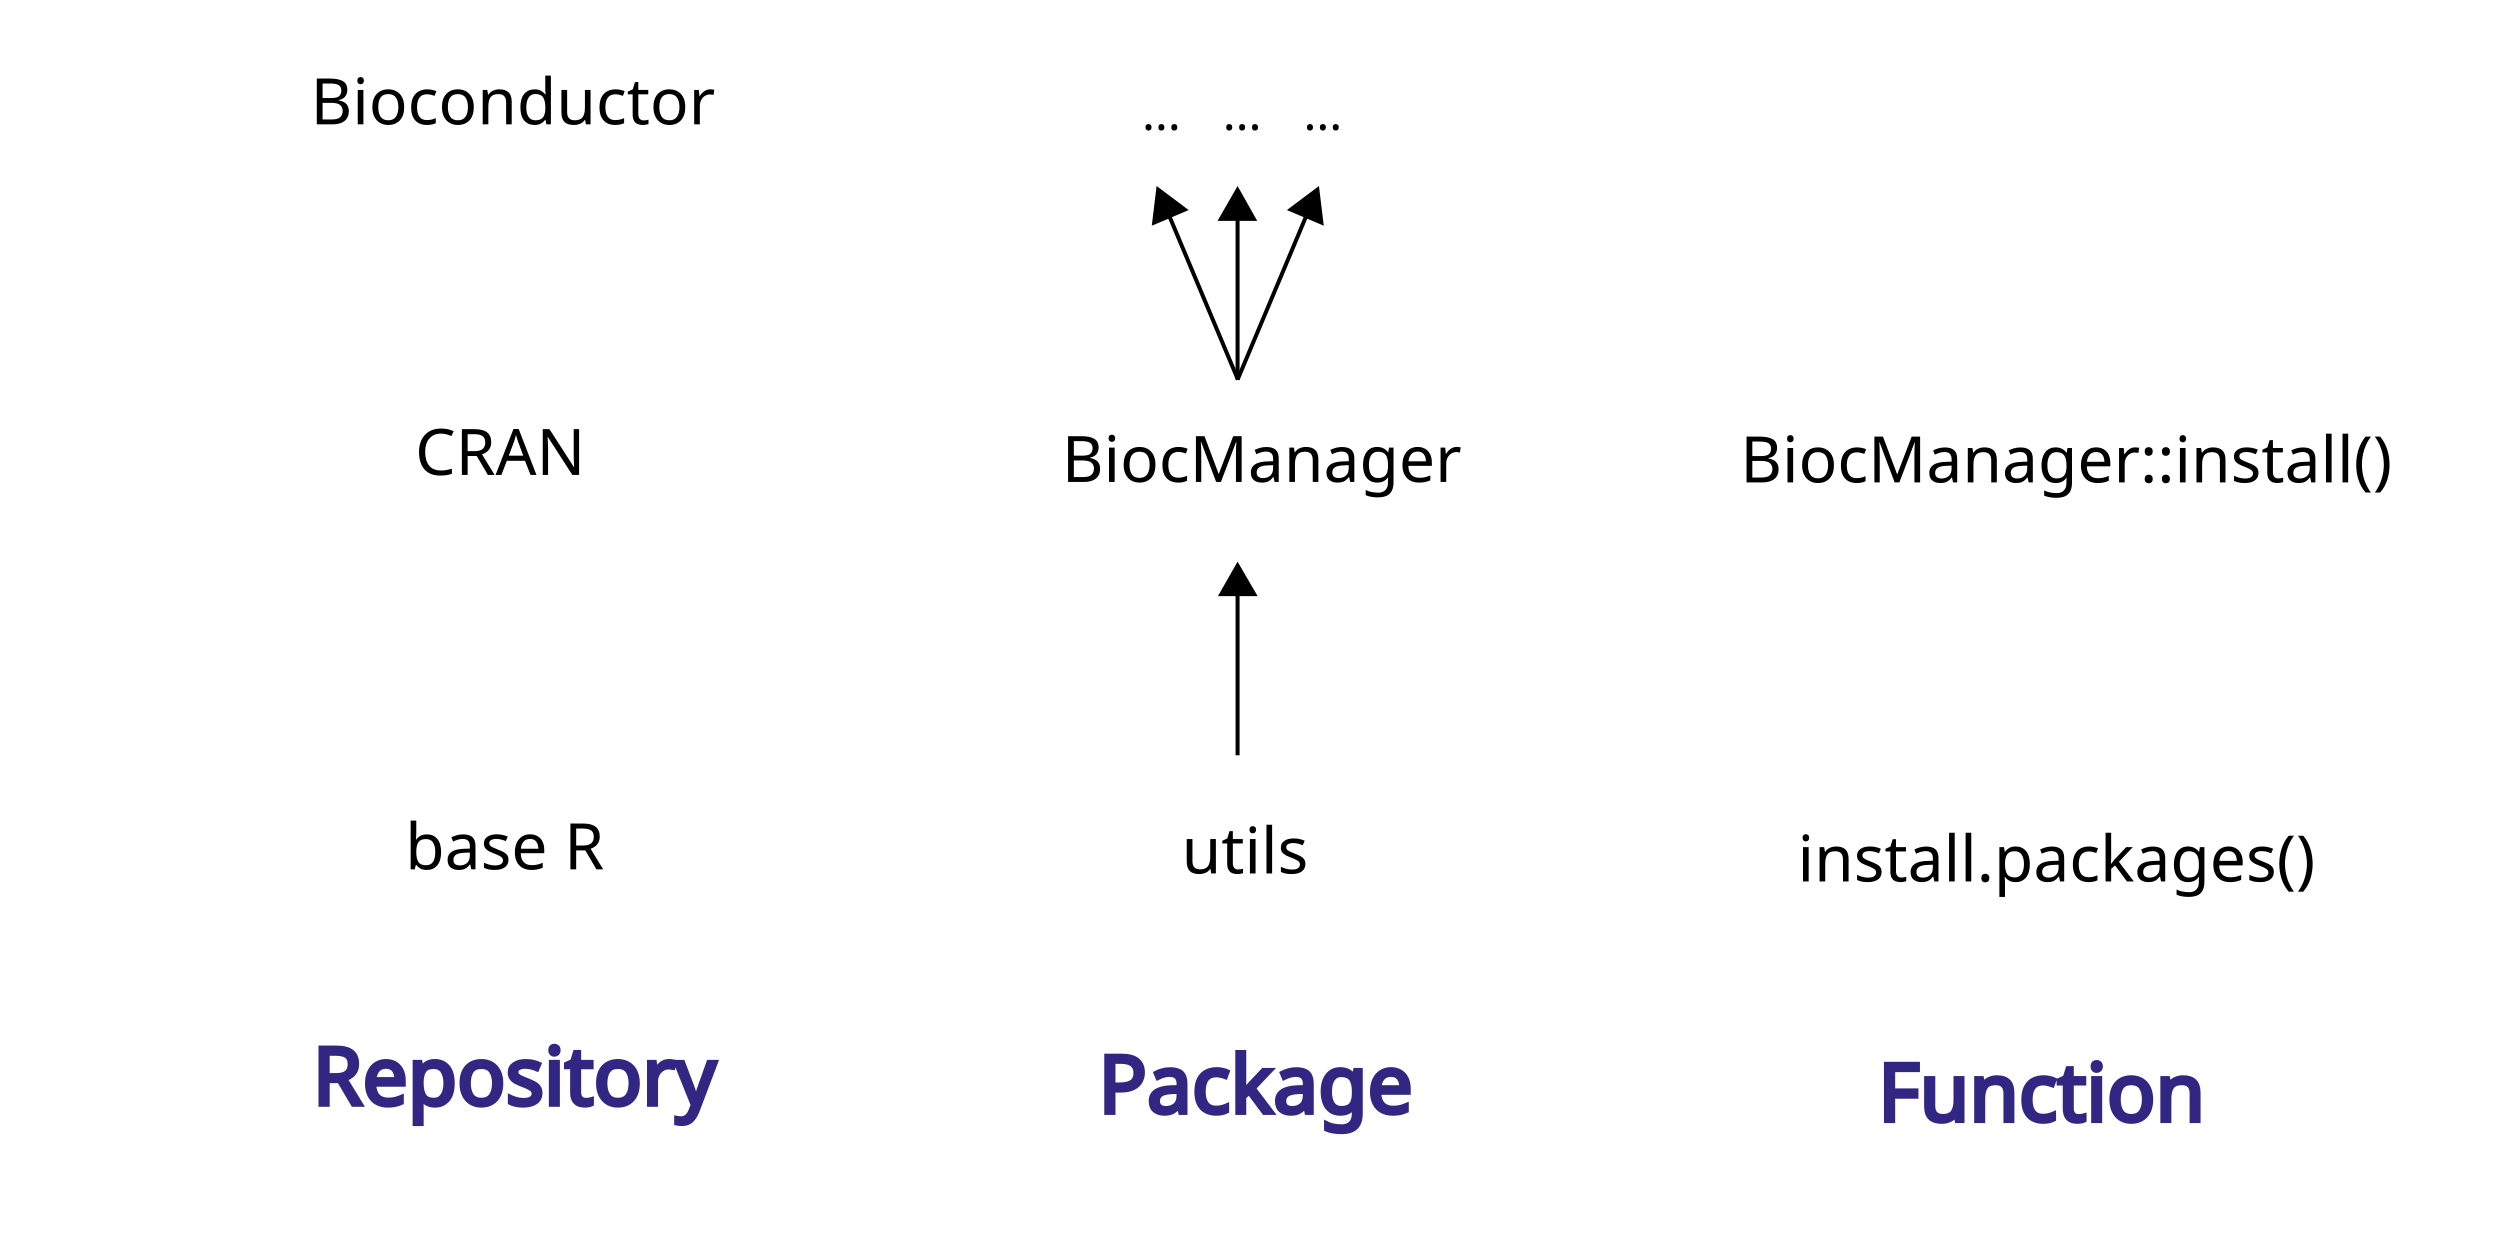
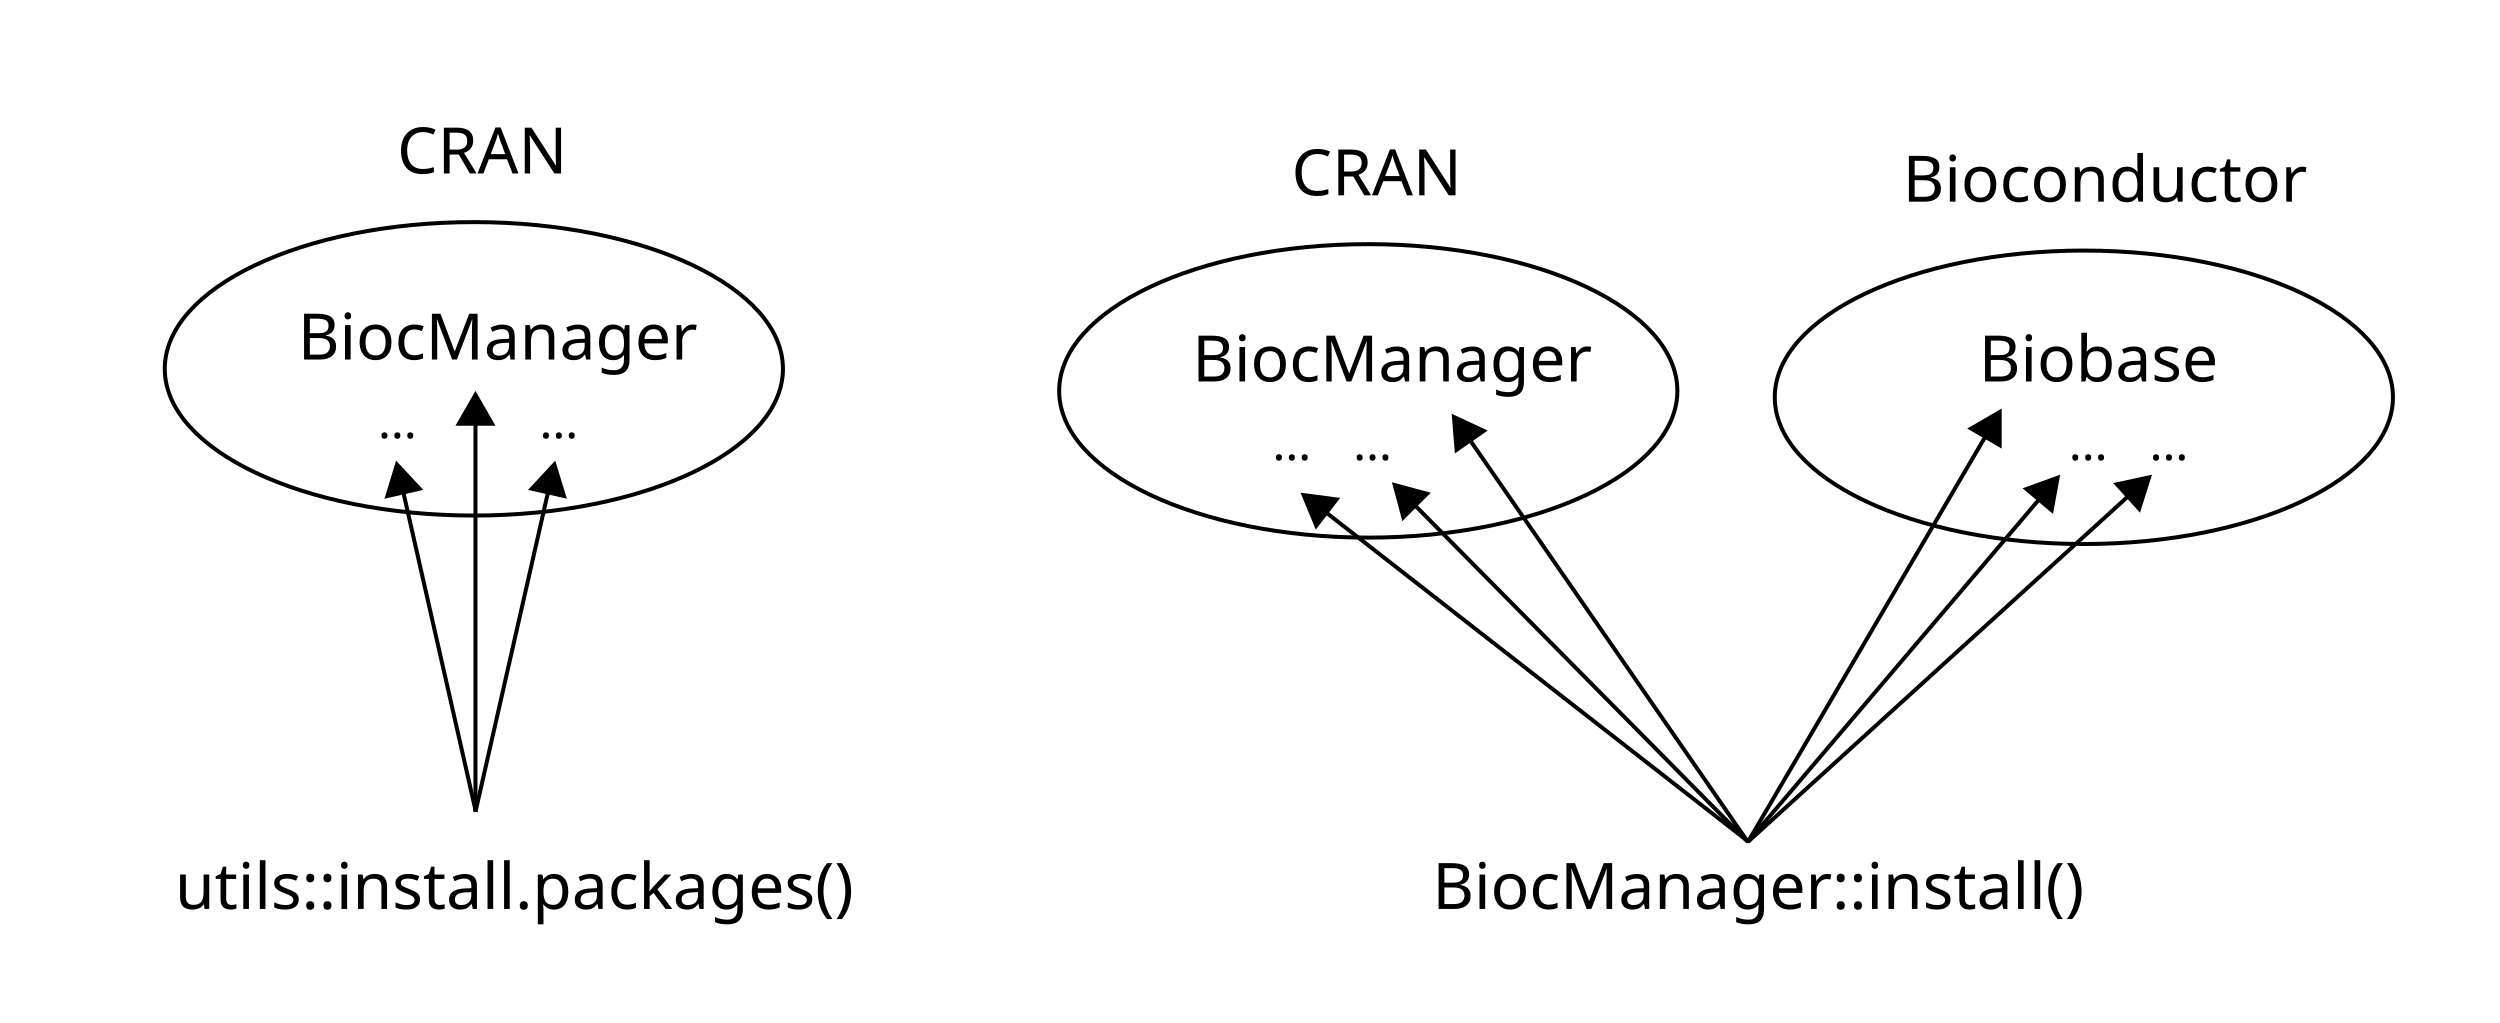
- <svg xmlns="http://www.w3.org/2000/svg" version="1.1" id="Layer_1" x="0px" y="0px" viewBox="0 0 623.6 311.8" style="enable-background:new 0 0 623.6 311.8;" xml:space="preserve">
+ <svg xmlns="http://www.w3.org/2000/svg" version="1.1" id="Layer_1" x="0px" y="0px" viewBox="0 0 623.6 255.1" style="enable-background:new 0 0 623.6 255.1;" xml:space="preserve">
  <style type="text/css">
	.st0{fill:none;}
	.st1{font-family:'MyriadPro-Regular';}
	.st2{font-size:16px;}
	.st3{fill:none;stroke:#000000;stroke-miterlimit:10;}
	.st4{font-size:12px;}
- 	.st5{fill:#312783;stroke:#312783;stroke-miterlimit:10;}
- 	.st6{font-size:20px;}
</style>
-   <rect x="431.4" y="106.7" class="st0" width="148.3" height="15.8" />
-   <text transform="matrix(1 0 0 1 434.1154 120.3301)" class="st1 st2">BiocManager::install()</text>
-   <rect x="434.7" y="206.3" class="st0" width="141.8" height="15.8" />
-   <text transform="matrix(1 0 0 1 448.3869 219.8806)" class="st1 st2">install.packages()</text>
-   <text transform="matrix(1 0 0 1 103.5516 118.4713)" class="st1 st2">CRAN</text>
-   <text transform="matrix(1 0 0 1 77.4794 31.0175)" class="st1 st2">Bioconductor</text>
-   <text transform="matrix(1 0 0 1 264.8771 120.2212)" class="st1 st2">BiocManager</text>
+   <rect x="35.2" y="213.1" class="st0" width="166" height="15.8" />
+   <text transform="matrix(1 0 0 1 43.6597 226.7276)" class="st1 st2">utils::install.packages()</text>
+   <text transform="matrix(1 0 0 1 99.0589 43.261)" class="st1 st2">CRAN</text>
  <g>
-     <line x1="308.7" y1="188.4" x2="308.7" y2="140.1" />
    <g>
-       <line class="st3" x1="308.7" y1="188.4" x2="308.7" y2="147.3" />
+       <line class="st3" x1="118.6" y1="202.5" x2="118.6" y2="104.7" />
      <g>
-         <polygon points="313.7,148.7 308.7,140.1 303.8,148.7    " />
+         <polygon points="123.6,106.2 118.6,97.5 113.6,106.2    " />
      </g>
    </g>
  </g>
-   <text transform="matrix(1 0 0 1 101.0719 216.844)" class="st1 st2">base R</text>
-   <text transform="matrix(1 0 0 1 294.7565 217.8708)" class="st1 st2">utils</text>
  <g>
    <g>
+       <line class="st3" x1="118.6" y1="202.5" x2="136.9" y2="121.9" />
      <g>
-         <g>
-           <line class="st3" x1="308.7" y1="94.7" x2="308.7" y2="53.6" />
-           <g>
-             <polygon points="313.6,55.1 308.7,46.4 303.7,55.1      " />
-           </g>
-         </g>
-       </g>
-       <g>
-         <g>
-           <line class="st3" x1="308.7" y1="94.7" x2="326.2" y2="53" />
-           <g>
-             <polygon points="330.2,56.3 329,46.4 321,52.4      " />
-           </g>
-         </g>
-       </g>
-       <g>
-         <g>
-           <line class="st3" x1="308.8" y1="94.7" x2="291.3" y2="53" />
-           <g>
-             <polygon points="296.5,52.4 288.5,46.4 287.3,56.3      " />
-           </g>
-         </g>
+         <polygon points="141.4,124.4 138.5,114.9 131.7,122.2    " />
      </g>
    </g>
-     <text transform="matrix(1 0 0 1 305.0114 32.3983)" class="st1 st4">...</text>
-     <text transform="matrix(1 0 0 1 325.1533 32.3978)" class="st1 st4">...</text>
-     <text transform="matrix(1 0 0 1 284.8756 32.3973)" class="st1 st4">...</text>
  </g>
-   <rect x="448.6" y="264.6" class="st0" width="114.1" height="15.8" />
-   <text transform="matrix(1 0 0 1 468.4941 279.6299)" class="st5 st1 st6">Function</text>
-   <rect x="251.7" y="262.6" class="st0" width="114.1" height="15.8" />
-   <text transform="matrix(1 0 0 1 274.0104 277.6072)" class="st5 st1 st6">Package</text>
-   <rect x="65.6" y="260.6" class="st0" width="114.1" height="15.8" />
-   <text transform="matrix(1 0 0 1 78.0058 275.5845)" class="st5 st1 st6">Repository</text>
+   <g>
+     <g>
+       <line class="st3" x1="118.7" y1="202.5" x2="100.4" y2="121.9" />
+       <g>
+         <polygon points="105.6,122.2 98.8,114.9 95.9,124.4    " />
+       </g>
+     </g>
+   </g>
+   <text transform="matrix(1 0 0 1 74.2992 89.6788)" class="st1 st2">BiocManager</text>
+   <text transform="matrix(1 0 0 1 134.5753 109.2844)" class="st1 st4">...</text>
+   <text transform="matrix(1 0 0 1 94.2976 109.2839)" class="st1 st4">...</text>
+   <ellipse class="st3" cx="118.2" cy="92" rx="77.1" ry="36.6" />
+   <rect x="354.6" y="213.1" class="st0" width="148.3" height="15.8" />
+   <text transform="matrix(1 0 0 1 357.2952 226.7276)" class="st1 st2">BiocManager::install()</text>
+   <text transform="matrix(1 0 0 1 322.1712 48.7297)" class="st1 st2">CRAN</text>
+   <text transform="matrix(1 0 0 1 297.4118 95.1475)" class="st1 st2">BiocManager</text>
+   <text transform="matrix(1 0 0 1 337.546 114.7535)" class="st1 st4">...</text>
+   <text transform="matrix(1 0 0 1 317.4102 114.7525)" class="st1 st4">...</text>
+   <ellipse class="st3" cx="341.3" cy="97.5" rx="77.1" ry="36.6" />
+   <text transform="matrix(1 0 0 1 474.6098 50.3058)" class="st1 st2">Bioconductor</text>
+   <text transform="matrix(1 0 0 1 493.6023 95.1473)" class="st1 st2">Biobase</text>
+   <text transform="matrix(1 0 0 1 516.0563 114.7537)" class="st1 st4">...</text>
+   <text transform="matrix(1 0 0 1 536.1983 114.7542)" class="st1 st4">...</text>
+   <ellipse class="st3" cx="519.8" cy="99.1" rx="77.1" ry="36.6" />
+   <g>
+     <g>
+       <line class="st3" x1="436" y1="210" x2="352.3" y2="125.4" />
+       <g>
+         <polygon points="356.9,122.9 347.2,120.3 349.8,130    " />
+       </g>
+     </g>
+   </g>
+   <g>
+     <g>
+       <line class="st3" x1="436" y1="210" x2="366.2" y2="109.1" />
+       <g>
+         <polygon points="371.1,107.4 362.1,103.2 362.9,113.1    " />
+       </g>
+     </g>
+   </g>
+   <g>
+     <g>
+       <line class="st3" x1="436.2" y1="210" x2="330.1" y2="127.3" />
+       <g>
+         <polygon points="334.3,124.2 324.4,122.9 328.2,132.1    " />
+       </g>
+     </g>
+   </g>
+   <g>
+     <g>
+       <line class="st3" x1="436" y1="210" x2="495.7" y2="108.1" />
+       <g>
+         <polygon points="499.3,111.9 499.3,101.9 490.7,106.9    " />
+       </g>
+     </g>
+   </g>
+   <g>
+     <g>
+       <line class="st3" x1="436" y1="210" x2="531.5" y2="123.2" />
+       <g>
+         <polygon points="533.8,127.9 536.8,118.4 527.1,120.5    " />
+       </g>
+     </g>
+   </g>
+   <g>
+     <g>
+       <line class="st3" x1="436" y1="210" x2="509.2" y2="123.9" />
+       <g>
+         <polygon points="512.1,128.2 513.9,118.4 504.5,121.8    " />
+       </g>
+     </g>
+   </g>
</svg>
